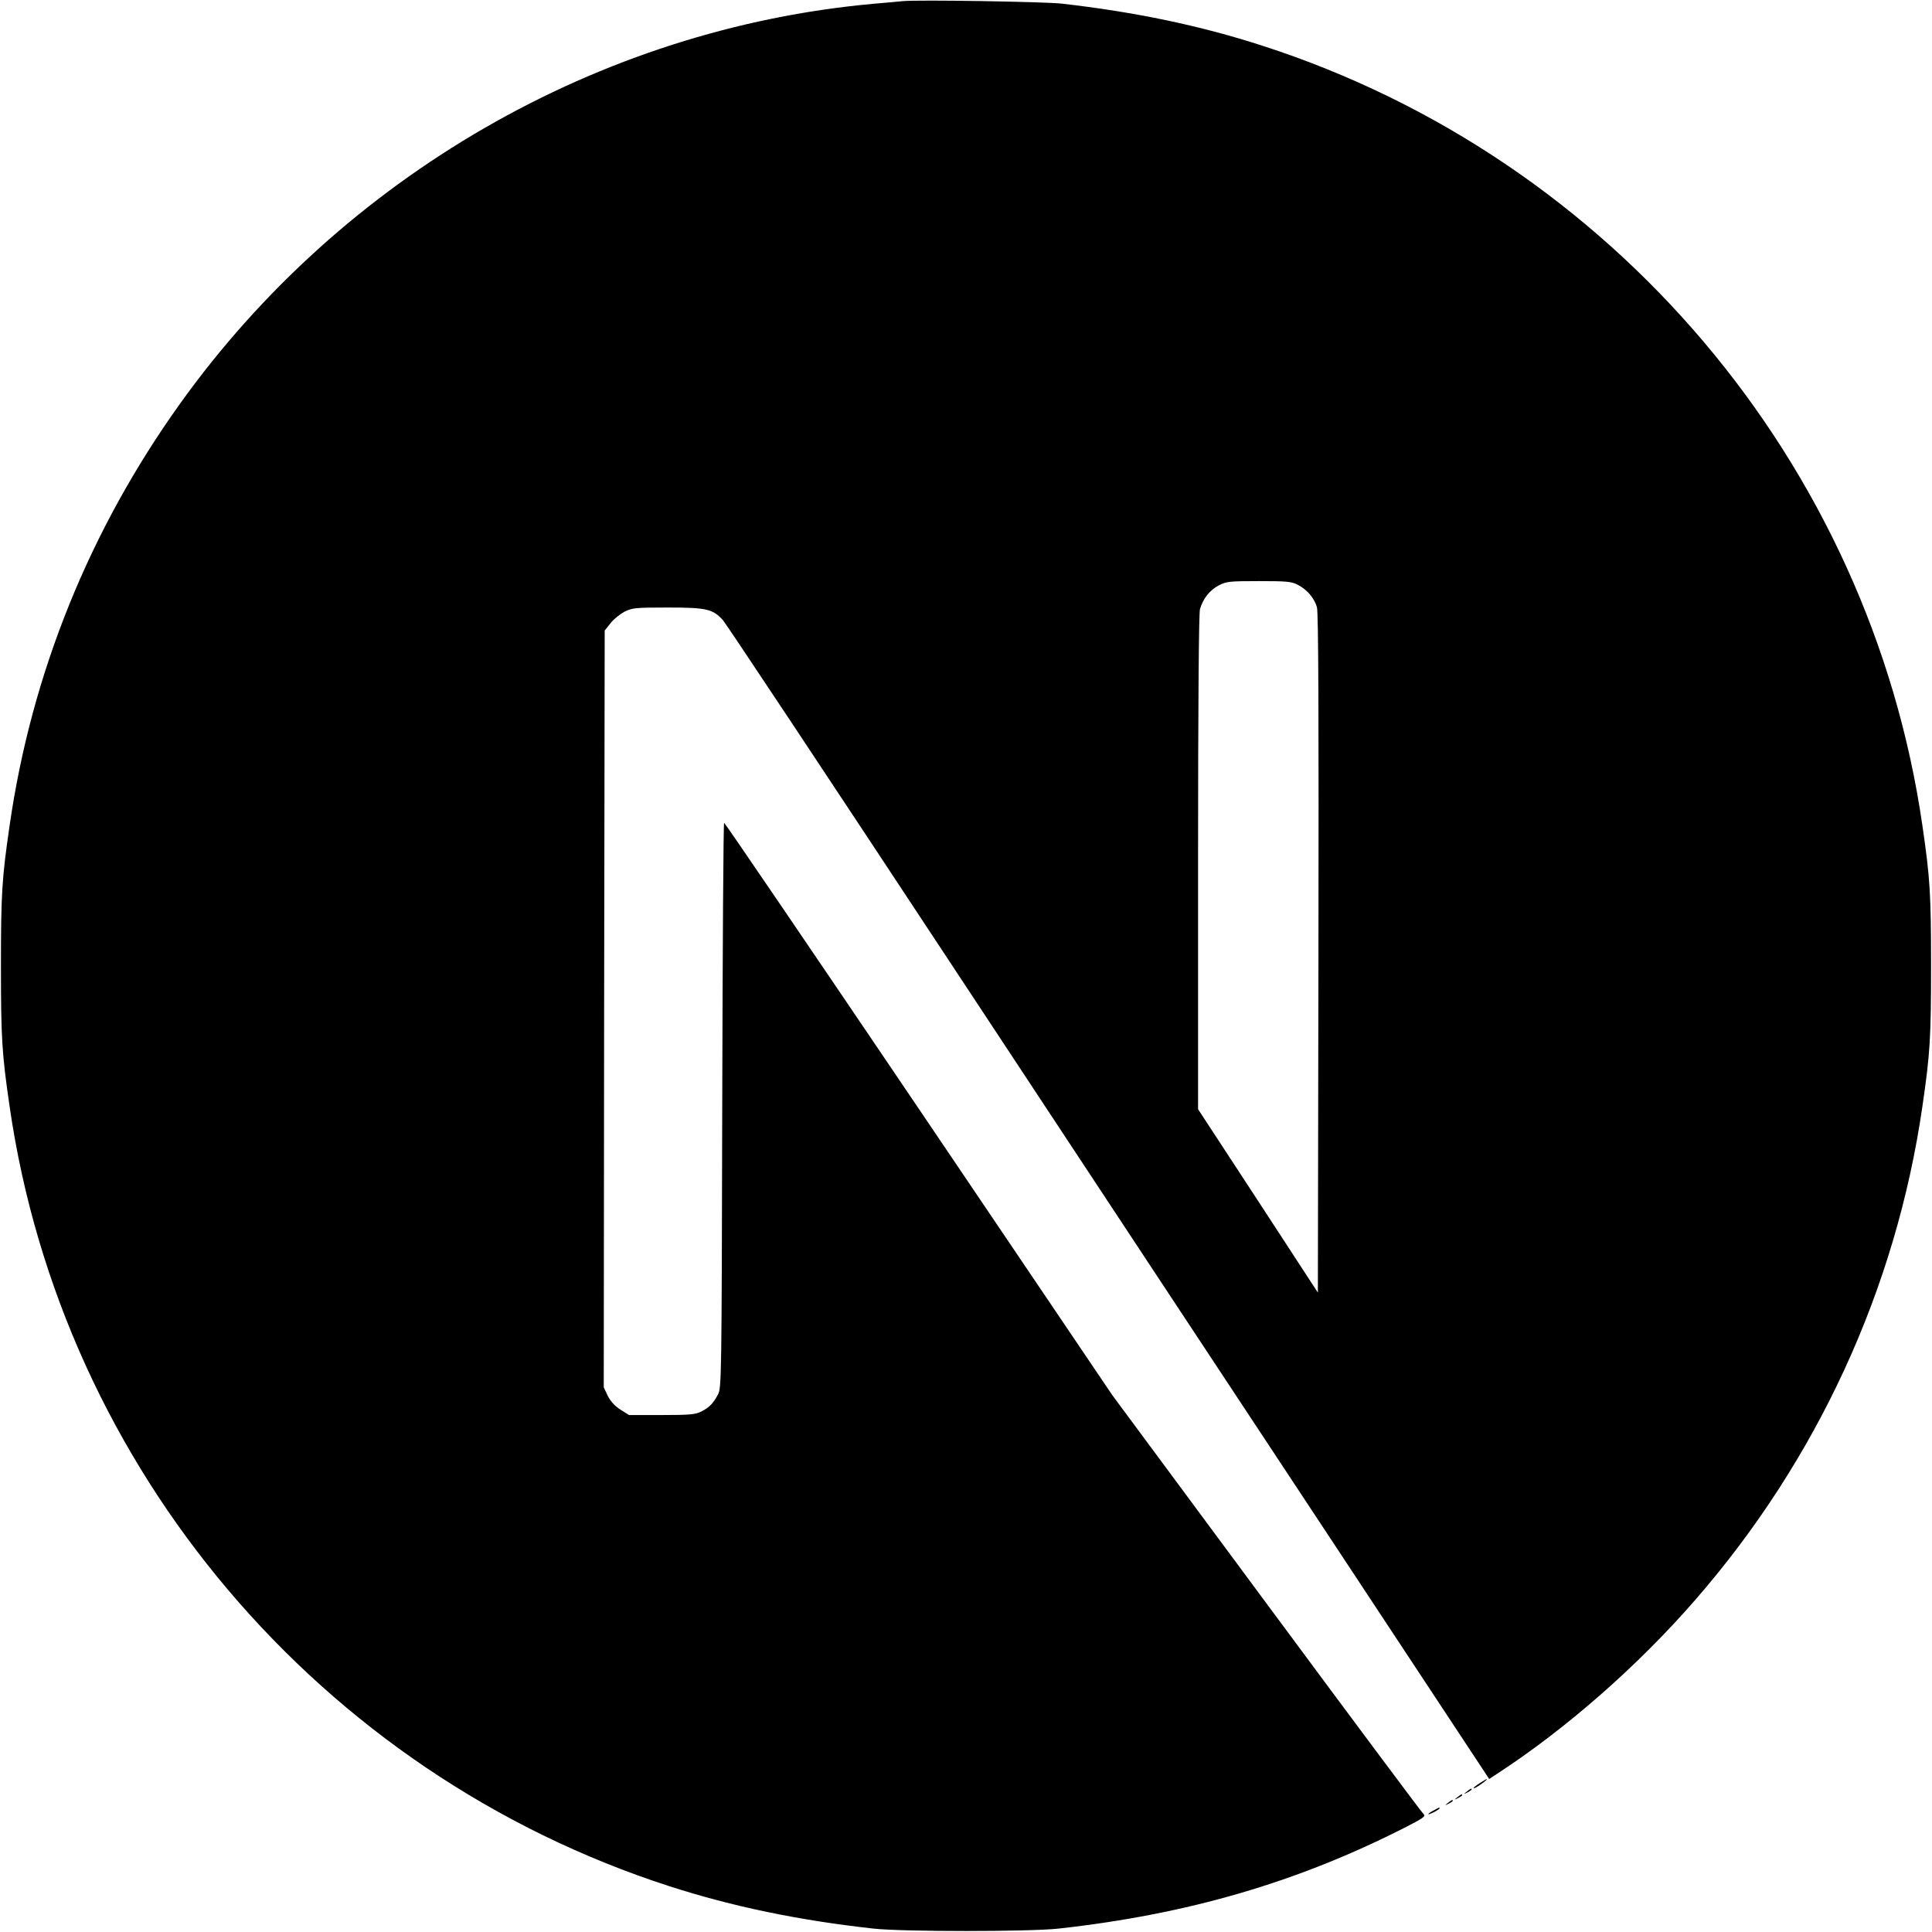
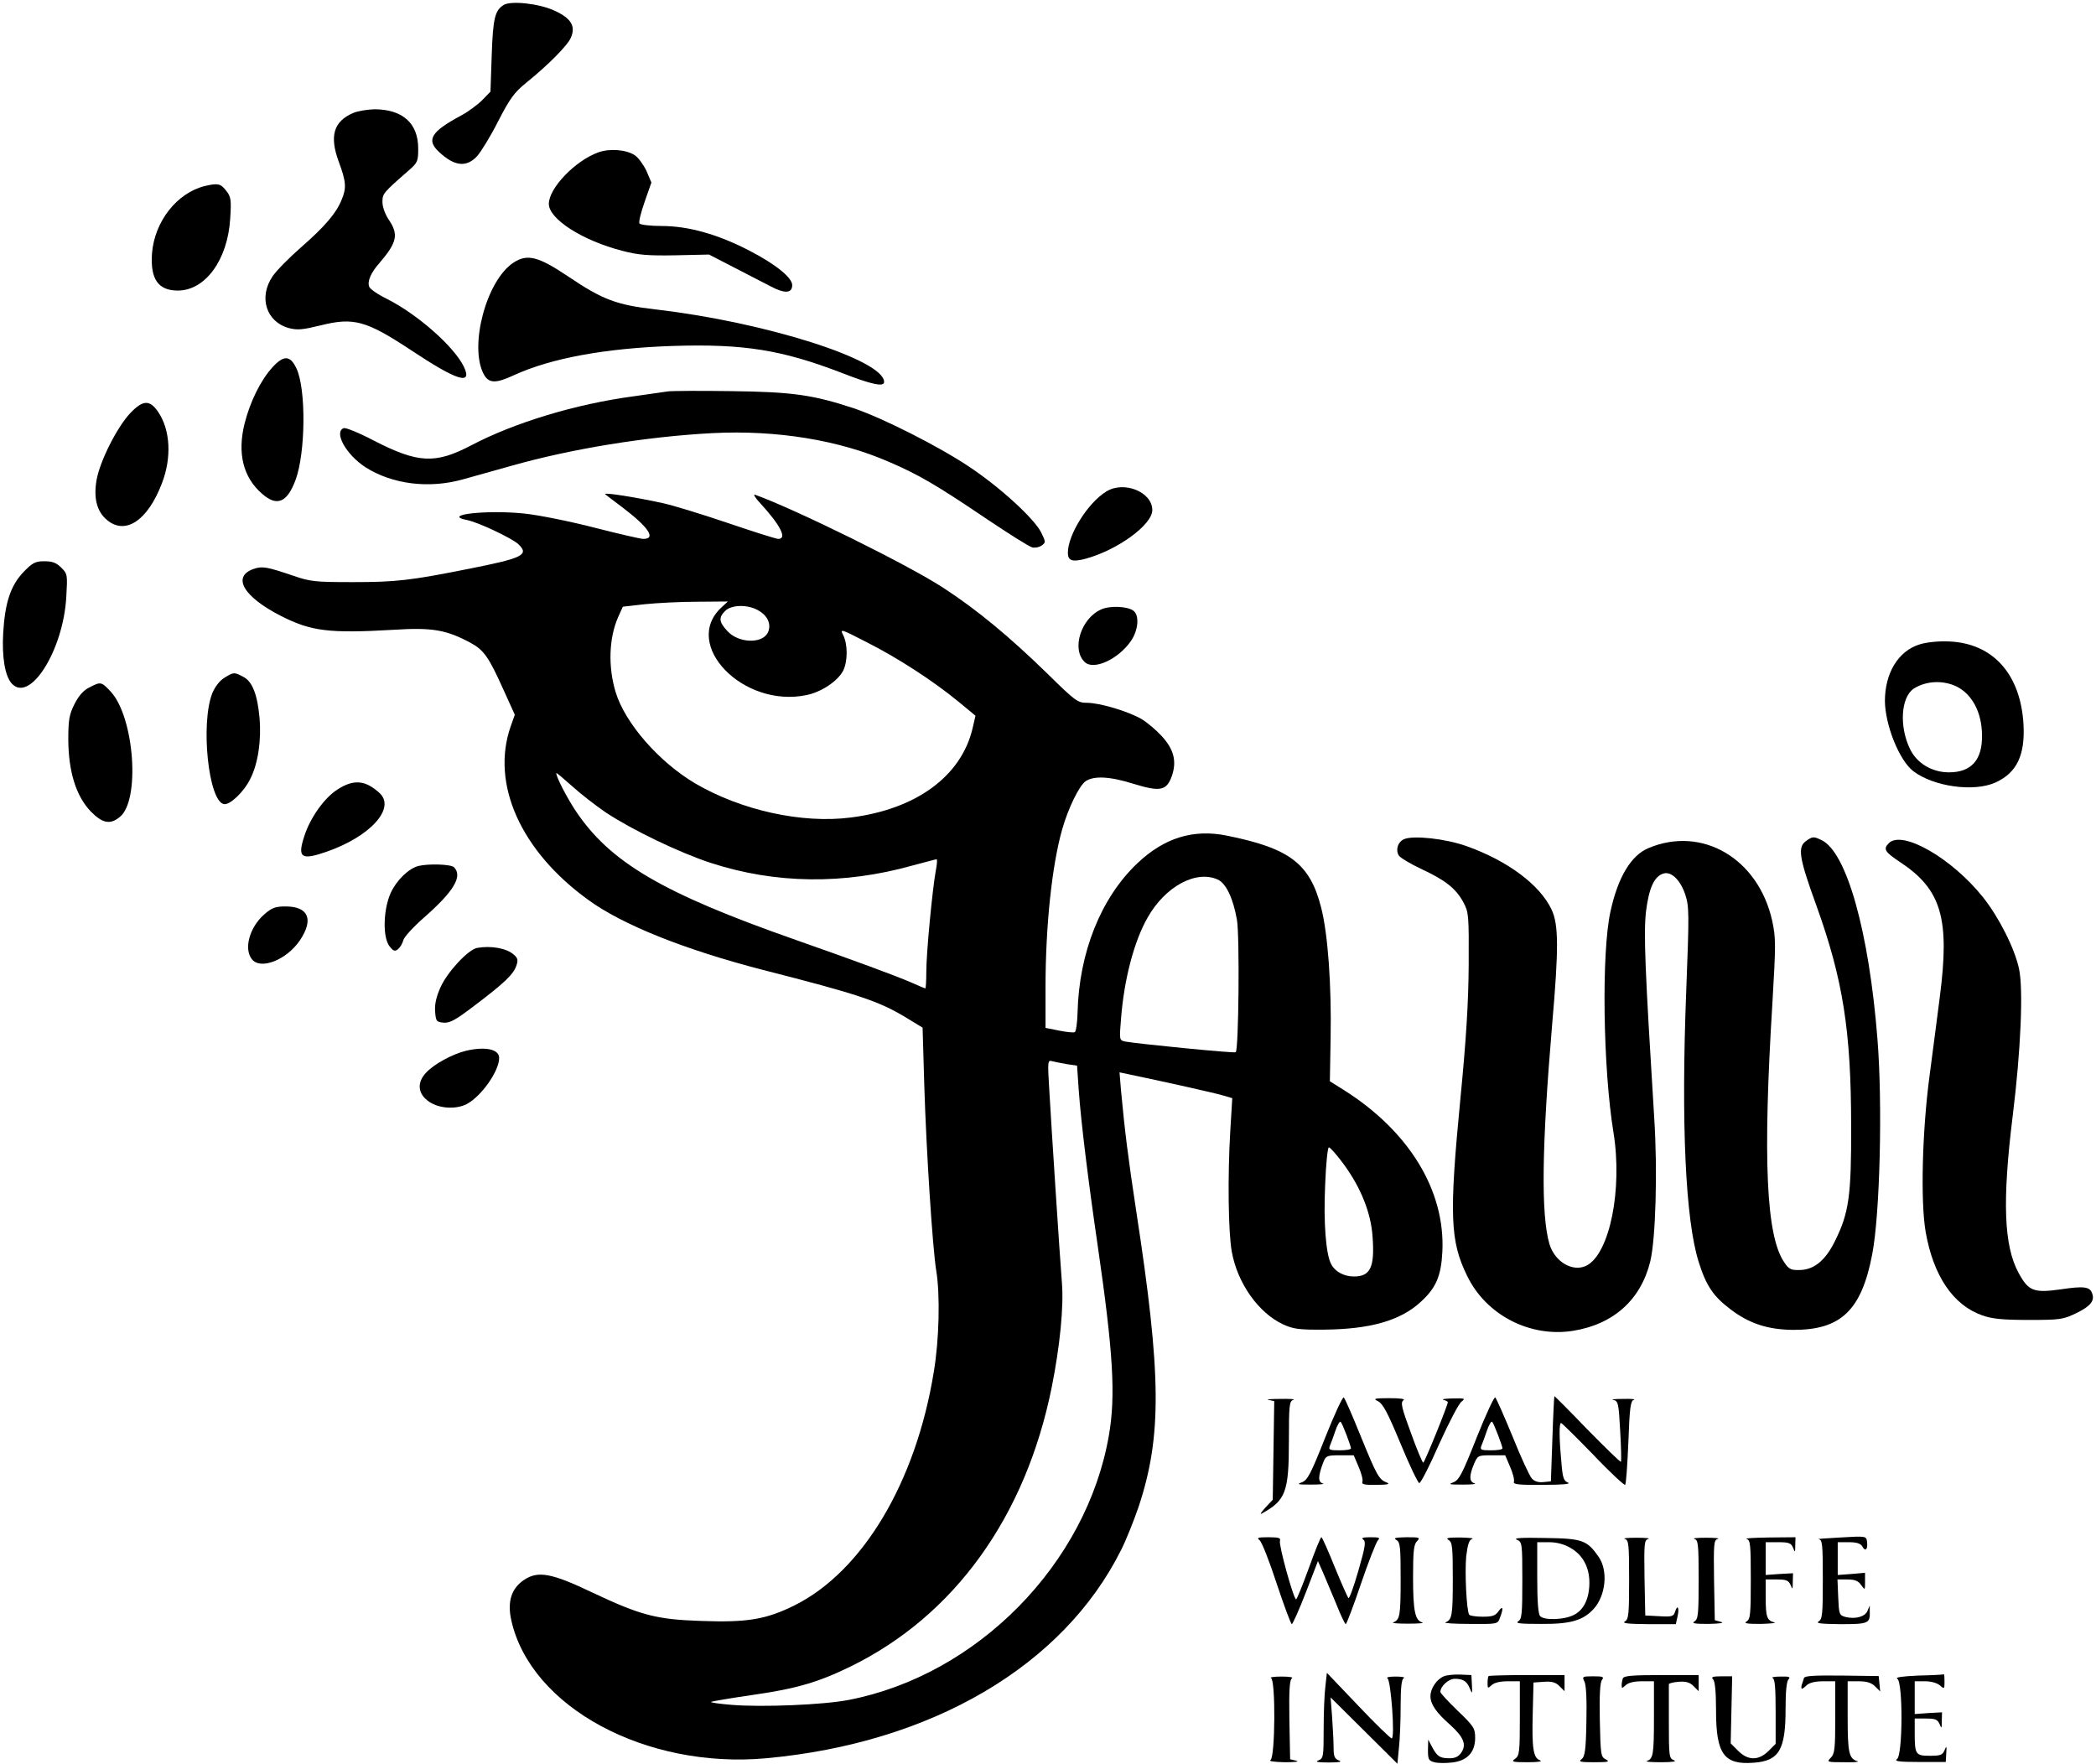
- <svg xmlns="http://www.w3.org/2000/svg" version="1.0" width="1024pt" height="1024pt" viewBox="0 0 1024 1024" preserveAspectRatio="xMidYMid meet">
-   <g transform="translate(0,1024) scale(0.1,-0.1)" fill="#000000" stroke="none">
-     <path d="M4785 10234 c-22 -2 -92 -9 -155 -14 -1453 -131 -2814 -915 -3676 -2120 -480 -670 -787 -1430 -903 -2235 -41 -281 -46 -364 -46 -745 0 -381 5 -464 46 -745 278 -1921 1645 -3535 3499 -4133 332 -107 682 -180 1080 -224 155 -17 825 -17 980 0 687 76 1269 246 1843 539 88 45 105 57 93 67 -8 6 -383 509 -833 1117 l-818 1105 -1025 1517 c-564 834 -1028 1516 -1032 1516 -4 1 -8 -673 -10 -1496 -3 -1441 -4 -1499 -22 -1533 -26 -49 -46 -69 -88 -91 -32 -16 -60 -19 -211 -19 l-173 0 -46 29 c-30 19 -52 44 -67 73 l-21 45 2 2005 3 2006 31 39 c16 21 50 48 74 61 41 20 57 22 230 22 204 0 238 -8 291 -66 15 -16 570 -852 1234 -1859 664 -1007 1572 -2382 2018 -3057 l810 -1227 41 27 c363 236 747 572 1051 922 647 743 1064 1649 1204 2615 41 281 46 364 46 745 0 381 -5 464 -46 745 -278 1921 -1645 3535 -3499 4133 -327 106 -675 179 -1065 223 -96 10 -757 21 -840 13z m2094 -3094 c48 -24 87 -70 101 -118 8 -26 10 -582 8 -1835 l-3 -1798 -317 486 -318 486 0 1307 c0 845 4 1320 10 1343 16 56 51 100 99 126 41 21 56 23 213 23 148 0 174 -2 207 -20z" />
-     <path d="M7843 789 c-35 -22 -46 -37 -15 -20 22 13 58 40 52 41 -3 0 -20 -10 -37 -21z" />
-     <path d="M7774 744 c-18 -14 -18 -15 4 -4 12 6 22 13 22 15 0 8 -5 6 -26 -11z" />
-     <path d="M7724 714 c-18 -14 -18 -15 4 -4 12 6 22 13 22 15 0 8 -5 6 -26 -11z" />
-     <path d="M7674 684 c-18 -14 -18 -15 4 -4 12 6 22 13 22 15 0 8 -5 6 -26 -11z" />
-     <path d="M7598 644 c-38 -20 -36 -28 2 -9 17 9 30 18 30 20 0 7 -1 6 -32 -11z" />
+ <svg xmlns="http://www.w3.org/2000/svg" version="1.0" width="844pt" height="710pt" viewBox="0 0 844 710" preserveAspectRatio="xMidYMid meet">
+   <g transform="translate(0,710) scale(0.1,-0.1)" fill="#000000" stroke="none">
+     <path d="M2028 7080 c-35 -22 -43 -54 -48 -202 l-5 -147 -33 -34 c-19 -19 -57 -47 -85 -62 -121 -65 -142 -98 -89 -147 62 -58 110 -63 153 -17 16 18 55 81 85 141 47 91 65 116 112 154 87 70 169 152 181 183 20 46 0 78 -66 108 -62 29 -176 41 -205 23z" />
+     <path d="M1422 6645 c-79 -34 -96 -93 -58 -196 30 -81 32 -106 11 -155 -22 -54 -69 -108 -164 -191 -47 -41 -98 -93 -113 -115 -58 -85 -26 -184 65 -209 35 -9 55 -7 129 11 132 33 183 19 363 -100 185 -123 249 -143 213 -67 -39 81 -185 210 -309 273 -37 18 -69 40 -72 49 -9 21 6 57 41 96 71 83 78 115 37 175 -14 21 -25 51 -25 70 0 34 2 37 105 127 37 32 39 38 39 89 0 102 -63 158 -177 158 -28 -1 -67 -7 -85 -15z" />
+     <path d="M2408 6486 c-93 -34 -198 -144 -198 -207 0 -61 136 -148 296 -189 64 -17 105 -20 214 -18 l135 3 95 -49 c52 -27 120 -62 151 -78 58 -31 89 -30 89 4 0 30 -67 84 -171 138 -129 67 -248 100 -355 100 -45 0 -86 5 -89 10 -4 6 6 45 21 88 l27 77 -20 47 c-12 25 -33 54 -47 63 -35 23 -103 28 -148 11z" />
+     <path d="M825 6351 c-113 -28 -203 -143 -213 -272 -7 -103 25 -149 104 -149 111 0 201 124 211 290 5 77 3 88 -17 113 -22 28 -33 30 -85 18z" />
+     <path d="M2067 6042 c-109 -72 -179 -337 -119 -449 20 -37 48 -38 121 -4 150 69 370 109 641 118 285 9 439 -16 678 -108 123 -48 172 -58 172 -37 0 89 -479 241 -920 292 -157 18 -213 39 -351 132 -122 82 -166 93 -222 56z" />
+     <path d="M1097 5621 c-48 -53 -90 -139 -112 -226 -30 -120 -6 -217 70 -283 60 -53 101 -36 135 55 41 110 43 370 3 451 -25 52 -51 52 -96 3z" />
+     <path d="M2690 5524 c-14 -2 -77 -11 -140 -20 -232 -31 -479 -106 -652 -197 -145 -76 -214 -73 -393 19 -59 31 -113 53 -121 50 -41 -16 10 -107 87 -157 108 -69 256 -88 394 -49 39 11 125 35 193 54 243 69 545 118 812 132 257 13 509 -28 710 -116 117 -50 191 -93 395 -231 88 -59 169 -110 181 -113 11 -3 28 0 38 7 18 13 17 15 -2 54 -29 56 -165 181 -290 264 -121 81 -348 196 -464 235 -164 54 -246 66 -493 69 -126 2 -241 1 -255 -1z" />
+     <path d="M525 5437 c-53 -56 -122 -192 -136 -269 -13 -74 1 -128 42 -162 74 -62 164 -2 221 148 40 103 34 215 -15 287 -34 50 -61 49 -112 -4z" />
+     <path d="M4455 5121 c-74 -45 -155 -174 -155 -247 0 -32 18 -38 71 -24 129 35 269 137 269 196 0 73 -114 119 -185 75z" />
+     <path d="M2437 5110 c4 -4 35 -27 68 -52 108 -82 138 -128 85 -128 -10 0 -98 20 -195 45 -97 25 -225 51 -283 57 -152 16 -336 -5 -232 -26 44 -8 181 -73 207 -97 45 -43 19 -56 -192 -98 -244 -49 -302 -55 -475 -55 -151 0 -171 2 -240 26 -106 36 -124 39 -159 27 -88 -31 -41 -112 110 -189 122 -62 193 -71 454 -56 155 10 212 0 309 -52 55 -30 74 -57 135 -193 l44 -97 -17 -48 c-80 -231 41 -501 312 -697 138 -101 389 -201 702 -282 388 -99 469 -126 581 -194 l64 -39 7 -238 c8 -259 33 -648 48 -741 16 -96 12 -278 -10 -408 -72 -443 -286 -802 -560 -939 -115 -57 -190 -70 -379 -63 -179 6 -242 23 -435 114 -165 79 -220 89 -276 51 -51 -34 -68 -88 -51 -163 78 -349 541 -599 1026 -555 667 61 1196 372 1429 838 21 41 52 120 71 175 94 284 92 530 -10 1192 -32 210 -46 322 -61 484 l-6 73 33 -7 c144 -30 360 -78 387 -87 l34 -10 -8 -132 c-11 -183 -8 -409 6 -486 23 -128 108 -247 207 -293 42 -19 64 -22 168 -21 182 2 303 36 384 110 63 57 84 104 89 204 12 246 -134 485 -397 651 l-56 35 3 175 c4 212 -11 419 -38 524 -45 177 -126 239 -379 290 -136 28 -254 -9 -362 -112 -146 -139 -234 -358 -240 -601 -1 -40 -6 -75 -11 -78 -4 -3 -33 0 -63 6 l-55 11 0 162 c0 249 26 493 67 637 24 85 68 175 94 194 34 23 98 20 196 -11 105 -32 131 -27 152 33 20 59 8 107 -42 161 -22 24 -59 55 -81 68 -54 31 -168 65 -219 65 -38 0 -47 7 -161 119 -152 148 -281 255 -416 343 -140 92 -596 317 -760 376 -8 3 1 -13 21 -34 81 -88 110 -144 73 -144 -9 0 -100 29 -203 64 -103 35 -221 71 -262 80 -104 23 -242 45 -232 36z m468 -456 c-161 -149 87 -406 342 -353 60 12 126 56 148 98 19 38 19 107 0 144 -13 26 -10 25 95 -29 125 -63 268 -156 369 -239 l69 -57 -12 -52 c-46 -192 -227 -325 -491 -358 -196 -25 -440 29 -625 137 -147 87 -283 243 -321 368 -31 102 -27 218 10 302 l19 42 88 10 c49 5 144 10 212 10 l123 1 -26 -24z m152 -14 c37 -22 50 -58 34 -89 -25 -45 -120 -40 -163 9 -33 36 -35 53 -8 80 26 26 94 27 137 0z m-617 -812 c106 -70 297 -162 423 -203 259 -84 534 -88 812 -10 50 13 93 25 96 25 4 0 2 -21 -3 -47 -13 -71 -38 -328 -38 -405 0 -38 -2 -68 -4 -68 -2 0 -28 11 -57 24 -68 29 -219 85 -464 171 -539 189 -750 313 -889 523 -37 57 -76 133 -76 149 0 3 28 -21 63 -52 34 -31 96 -79 137 -107z m2464 -270 c33 -15 62 -76 77 -163 11 -66 7 -520 -5 -532 -4 -5 -397 34 -445 43 -24 5 -24 6 -17 91 12 157 52 312 107 408 71 126 196 193 283 153z m-608 -743 l41 -6 7 -102 c9 -124 37 -355 76 -622 63 -433 73 -606 45 -766 -90 -517 -530 -964 -1047 -1064 -101 -20 -351 -30 -471 -20 -49 4 -86 9 -84 12 3 2 78 15 168 28 175 25 264 51 393 114 418 204 706 603 811 1125 33 165 49 325 41 421 -9 113 -43 637 -51 779 -7 112 -6 118 11 113 11 -3 38 -8 60 -12z m1114 -402 c70 -95 111 -198 117 -294 9 -122 -9 -159 -75 -159 -40 0 -76 19 -92 50 -21 40 -31 167 -24 318 3 83 10 152 15 152 5 0 32 -30 59 -67z" />
+     <path d="M95 4797 c-52 -54 -75 -124 -82 -244 -6 -98 7 -175 34 -205 73 -81 208 133 220 349 5 88 5 92 -20 117 -20 20 -36 26 -68 26 -37 0 -48 -6 -84 -43z" />
+     <path d="M4434 4646 c-81 -36 -120 -159 -67 -211 35 -36 135 9 187 84 29 42 35 101 11 121 -23 19 -96 22 -131 6z" />
+     <path d="M7729 4505 c-86 -27 -139 -116 -139 -228 1 -97 58 -239 114 -282 82 -63 245 -85 331 -46 86 39 120 110 113 235 -12 202 -123 325 -298 333 -47 2 -92 -3 -121 -12z m151 -170 c62 -32 100 -104 101 -194 2 -101 -43 -151 -133 -151 -68 0 -128 36 -156 92 -45 91 -38 210 14 245 50 32 119 35 174 8z" />
+     <path d="M904 4371 c-19 -11 -38 -36 -49 -62 -48 -121 -16 -436 47 -447 24 -4 80 49 106 102 31 61 45 155 37 245 -8 93 -29 148 -66 166 -36 19 -38 19 -75 -4z" />
+     <path d="M360 4332 c-23 -11 -43 -33 -60 -67 -21 -42 -25 -62 -25 -145 1 -127 31 -225 90 -287 47 -48 78 -55 117 -23 84 66 59 404 -37 506 -37 39 -39 40 -85 16z" />
+     <path d="M1359 3921 c-52 -33 -110 -113 -134 -189 -28 -86 -12 -97 89 -62 177 61 281 176 214 237 -57 52 -104 56 -169 14z" />
+     <path d="M5654 3721 c-25 -11 -35 -41 -22 -65 5 -9 46 -34 91 -55 97 -45 140 -79 170 -135 21 -39 22 -52 21 -251 -1 -152 -10 -299 -33 -535 -46 -474 -42 -578 27 -718 76 -157 252 -248 425 -221 164 26 274 125 312 279 22 90 30 366 16 580 -37 597 -43 741 -33 830 12 96 34 143 72 153 31 8 67 -28 86 -85 16 -49 16 -76 4 -388 -21 -537 -3 -922 50 -1091 30 -96 59 -139 128 -191 76 -58 151 -82 252 -83 193 -1 276 79 319 305 31 161 42 603 21 866 -34 432 -124 753 -225 801 -31 15 -36 15 -59 -1 -39 -25 -34 -64 39 -265 106 -295 139 -502 139 -886 1 -280 -9 -350 -65 -462 -38 -78 -84 -116 -142 -117 -35 -1 -44 3 -63 32 -72 106 -86 414 -47 1043 14 238 14 262 -1 332 -56 250 -282 383 -498 292 -70 -29 -123 -117 -153 -255 -37 -166 -30 -634 12 -890 37 -229 -15 -487 -108 -536 -55 -28 -128 14 -150 87 -34 118 -31 388 11 883 27 309 26 403 -2 463 -47 100 -177 197 -343 256 -84 30 -214 44 -251 28z" />
+     <path d="M7606 3705 c-24 -24 -17 -35 46 -77 166 -110 200 -227 159 -543 -11 -88 -30 -230 -41 -315 -30 -224 -37 -508 -16 -630 31 -178 111 -296 229 -337 40 -14 83 -18 187 -18 128 0 138 2 192 28 57 28 74 50 62 80 -9 26 -34 29 -127 15 -108 -15 -129 -7 -169 67 -59 109 -66 288 -23 635 32 258 43 507 25 589 -17 81 -81 208 -145 288 -125 157 -325 272 -379 218z" />
+     <path d="M1685 3613 c-39 -10 -87 -56 -111 -107 -31 -67 -34 -181 -5 -217 15 -19 21 -21 34 -11 8 7 18 23 21 36 3 13 41 54 83 91 121 106 157 167 121 203 -12 12 -102 15 -143 5z" />
+     <path d="M1064 3418 c-59 -52 -83 -138 -50 -180 34 -45 140 -4 194 76 56 84 34 136 -58 136 -41 0 -55 -5 -86 -32z" />
+     <path d="M1921 3283 c-36 -7 -119 -96 -147 -158 -17 -38 -24 -68 -22 -97 3 -40 5 -43 34 -46 25 -2 48 10 125 69 119 90 156 125 168 160 8 22 6 31 -9 44 -29 27 -93 38 -149 28z" />
+     <path d="M1877 2869 c-54 -13 -128 -53 -160 -87 -40 -41 -35 -88 12 -119 40 -27 107 -31 150 -9 59 31 131 133 131 186 0 35 -55 47 -133 29z" />
+     <path d="M5336 1311 c-58 -147 -71 -171 -94 -180 -22 -8 -16 -9 38 -9 36 0 57 2 46 5 -19 5 -19 29 3 86 10 25 15 27 66 27 l56 0 20 -47 c11 -25 18 -52 15 -60 -4 -10 9 -13 57 -12 43 0 56 3 42 9 -32 12 -40 26 -105 185 -33 82 -64 153 -69 158 -4 4 -38 -69 -75 -162z m86 11 c10 -26 18 -50 18 -54 0 -5 -21 -8 -46 -8 -40 0 -45 2 -39 18 4 9 14 36 22 60 8 24 18 40 21 37 4 -3 14 -27 24 -53z" />
+     <path d="M5946 1311 c-58 -147 -71 -171 -94 -180 -22 -8 -16 -9 38 -9 36 0 57 2 48 5 -22 6 -23 29 -3 77 15 35 16 36 70 36 l56 0 20 -47 c11 -25 18 -52 15 -60 -4 -10 19 -13 117 -12 77 0 114 3 101 9 -18 7 -22 20 -27 86 -9 95 -9 154 -1 154 3 0 61 -57 129 -127 67 -71 126 -125 129 -122 4 4 9 81 13 172 5 140 9 167 22 170 9 3 -11 5 -44 4 -33 0 -50 -2 -39 -4 20 -4 22 -13 28 -125 4 -66 5 -122 3 -124 -2 -3 -63 57 -136 131 -72 75 -132 135 -132 133 -1 -2 -5 -79 -8 -173 l-6 -170 -31 -3 c-19 -2 -36 3 -46 15 -9 10 -44 85 -77 168 -34 82 -65 153 -70 158 -4 4 -38 -69 -75 -162z m86 11 c10 -26 18 -50 18 -54 0 -5 -21 -8 -46 -8 -40 0 -45 2 -39 18 4 9 14 36 22 60 8 24 18 40 21 37 4 -3 14 -27 24 -53z" />
+     <path d="M5108 1463 l23 -5 -3 -198 -3 -199 -30 -32 c-16 -18 -23 -28 -15 -24 97 53 110 86 110 292 0 145 2 162 18 166 9 3 -14 5 -53 4 -38 0 -60 -2 -47 -4z" />
+     <path d="M5550 1457 c19 -10 39 -48 90 -171 36 -87 70 -158 75 -158 6 0 42 70 80 157 39 86 79 163 90 171 17 13 13 14 -36 13 -30 -1 -46 -3 -36 -6 9 -2 17 -7 17 -9 0 -13 -94 -244 -99 -244 -3 0 -26 54 -50 121 -37 100 -42 122 -30 130 9 6 -11 9 -56 9 -63 0 -67 -2 -45 -13z" />
+     <path d="M7410 909 c-58 -3 -97 -6 -87 -7 15 -2 17 -17 17 -162 0 -141 -2 -160 -17 -169 -13 -8 11 -10 88 -11 114 0 120 3 118 53 l0 22 -9 -21 c-9 -24 -49 -35 -89 -25 -25 7 -26 11 -29 79 l-3 72 40 0 c30 0 44 -6 55 -22 16 -22 16 -22 16 13 l0 36 -55 -5 -55 -4 0 66 0 66 45 0 c31 0 47 -5 54 -17 12 -23 23 -12 19 19 -3 23 -4 23 -108 17z" />
+     <path d="M5072 898 c9 -7 40 -86 69 -175 30 -90 57 -163 61 -163 3 0 29 57 56 127 l49 127 20 -45 c10 -24 34 -81 53 -126 18 -46 36 -83 39 -83 3 0 31 73 61 162 30 88 61 167 68 175 11 11 6 13 -30 13 -29 0 -38 -3 -29 -9 12 -8 9 -28 -19 -125 -18 -63 -36 -113 -40 -111 -3 2 -28 58 -55 124 -27 67 -51 121 -54 121 -4 0 -26 -56 -51 -125 -25 -69 -48 -125 -51 -125 -10 0 -71 220 -65 236 4 11 -5 14 -46 14 -43 0 -49 -2 -36 -12z" />
+     <path d="M5623 899 c15 -9 17 -27 17 -157 0 -149 -3 -164 -30 -175 -8 -3 19 -5 60 -5 41 0 67 2 57 5 -29 8 -37 46 -37 183 0 104 3 132 16 144 14 15 10 16 -43 16 -44 -1 -54 -3 -40 -11z" />
+     <path d="M5833 899 c15 -9 17 -27 17 -157 0 -149 -3 -164 -30 -175 -8 -3 36 -6 98 -6 112 -1 113 -1 122 25 15 38 12 51 -6 26 -12 -18 -25 -22 -64 -22 -27 0 -51 4 -54 8 -11 18 -18 172 -12 235 6 49 12 67 24 70 9 3 -12 5 -48 6 -49 0 -61 -2 -47 -10z" />
+     <path d="M6108 900 c21 -9 22 -13 22 -164 0 -137 -2 -156 -17 -165 -13 -8 12 -10 92 -10 120 -1 169 14 212 60 49 54 59 153 21 209 -47 68 -65 75 -216 77 -95 2 -130 0 -114 -7z m216 -33 c49 -28 76 -77 76 -140 0 -64 -23 -112 -65 -131 -39 -19 -116 -21 -133 -4 -8 8 -12 57 -12 155 l0 143 48 0 c30 0 61 -8 86 -23z" />
+     <path d="M6543 903 c15 -4 17 -20 17 -163 0 -141 -2 -160 -17 -169 -13 -8 13 -10 94 -11 l111 0 7 31 c8 35 0 51 -10 19 -6 -19 -13 -21 -63 -18 l-57 3 -3 152 c-2 138 -1 152 15 156 10 3 -11 5 -47 5 -36 0 -57 -2 -47 -5z" />
+     <path d="M6823 903 c15 -4 17 -20 17 -163 0 -141 -2 -160 -17 -169 -13 -8 2 -10 57 -10 46 1 65 4 50 8 l-25 7 -3 161 c-2 148 -1 162 15 166 10 3 -11 5 -47 5 -36 0 -57 -2 -47 -5z" />
+     <path d="M7033 903 c15 -4 17 -20 17 -163 0 -141 -2 -160 -17 -169 -13 -8 2 -10 57 -10 41 1 66 4 55 6 -30 8 -35 21 -35 101 l0 72 45 0 c38 0 47 -4 55 -22 8 -20 9 -19 9 12 l1 35 -55 -3 -55 -4 0 66 0 66 50 0 c43 0 52 -3 60 -22 8 -21 9 -20 9 10 l1 32 -107 -1 c-60 -1 -100 -3 -90 -6z" />
+     <path d="M5337 310 c-4 -30 -7 -108 -7 -173 0 -111 -1 -118 -22 -126 -14 -5 -1 -8 42 -8 43 0 56 3 42 8 -18 7 -22 16 -22 52 0 24 -3 80 -6 123 l-6 79 134 -133 135 -134 6 63 c4 34 7 110 7 170 0 76 4 109 13 112 6 3 -8 6 -33 6 -25 0 -40 -3 -33 -7 14 -9 31 -242 17 -242 -5 0 -66 59 -135 132 l-126 132 -6 -54z" />
+     <path d="M5814 350 c-29 -12 -54 -49 -54 -80 0 -32 23 -66 79 -115 54 -49 67 -79 46 -111 -11 -17 -25 -24 -48 -24 -39 0 -50 7 -70 45 l-16 30 -1 -42 c0 -38 3 -43 26 -49 14 -4 46 -4 72 -1 60 7 92 41 92 99 0 38 -5 47 -70 109 -38 37 -70 71 -70 76 0 23 33 53 58 53 34 0 49 -10 61 -40 9 -22 10 -21 8 15 l-2 40 -45 2 c-25 1 -55 -2 -66 -7z" />
+     <path d="M5994 351 c-2 -2 -4 -15 -4 -28 0 -22 1 -23 16 -9 10 10 33 16 65 16 l49 0 0 -149 c0 -137 -2 -151 -19 -163 -17 -12 -11 -14 50 -14 42 0 62 3 50 8 -27 9 -33 48 -29 193 l3 120 42 3 c32 2 47 -2 62 -17 l21 -21 0 33 0 32 -151 0 c-83 0 -153 -2 -155 -4z" />
+     <path d="M6535 342 c-3 -8 -5 -20 -5 -29 0 -12 2 -12 16 1 10 10 33 16 65 16 l49 0 0 -147 c0 -148 -3 -166 -29 -174 -7 -3 19 -5 58 -5 45 0 64 3 52 8 -20 7 -21 15 -21 153 0 80 0 148 0 153 0 4 17 8 39 10 30 2 45 -2 60 -17 l21 -21 0 33 0 32 -150 0 c-116 0 -151 -3 -155 -13z" />
+     <path d="M7264 343 c-2 -7 -6 -20 -9 -28 -2 -8 -2 -15 1 -15 3 0 12 7 20 15 10 9 34 15 65 15 l49 0 0 -145 c0 -126 -2 -147 -18 -163 -17 -17 -15 -18 53 -18 38 -1 63 1 55 4 -35 10 -40 34 -40 179 l0 143 45 0 c32 0 51 -6 66 -21 l20 -20 -3 31 -3 31 -149 2 c-112 1 -149 -1 -152 -10z" />
+     <path d="M7725 353 c-66 -3 -95 -7 -85 -13 23 -14 22 -306 -1 -323 -13 -9 7 -12 90 -12 l106 0 2 35 c2 30 1 32 -7 12 -8 -19 -17 -22 -59 -22 -57 0 -61 5 -61 91 l0 59 45 0 c38 0 47 -4 55 -22 8 -20 9 -19 9 12 l1 35 -55 -3 -55 -4 0 66 0 66 42 0 c24 0 49 -7 60 -17 17 -15 18 -14 18 15 0 18 -1 31 -2 30 -2 -1 -48 -4 -103 -5z" />
+     <path d="M5118 343 c19 -7 17 -319 -2 -330 -9 -5 16 -8 57 -9 40 0 61 2 47 6 l-25 6 -3 159 c-2 120 1 160 10 167 8 4 -10 7 -42 7 -30 0 -49 -3 -42 -6z" />
+     <path d="M6380 329 c7 -13 10 -71 8 -161 -2 -116 -6 -142 -20 -152 -13 -10 -4 -12 52 -12 55 0 64 2 47 11 -21 10 -22 18 -25 159 -2 101 1 153 9 162 9 12 3 14 -35 14 -44 0 -46 -1 -36 -21z" />
+     <path d="M6898 338 c8 -8 12 -51 12 -126 0 -175 32 -219 151 -210 103 7 129 52 129 216 0 71 4 112 12 120 9 9 2 12 -32 11 -25 0 -39 -3 -32 -6 9 -3 12 -40 12 -135 l0 -130 -29 -29 c-40 -39 -82 -39 -122 1 l-30 30 3 135 3 135 -44 0 c-35 0 -42 -3 -33 -12z" />
  </g>
</svg>
